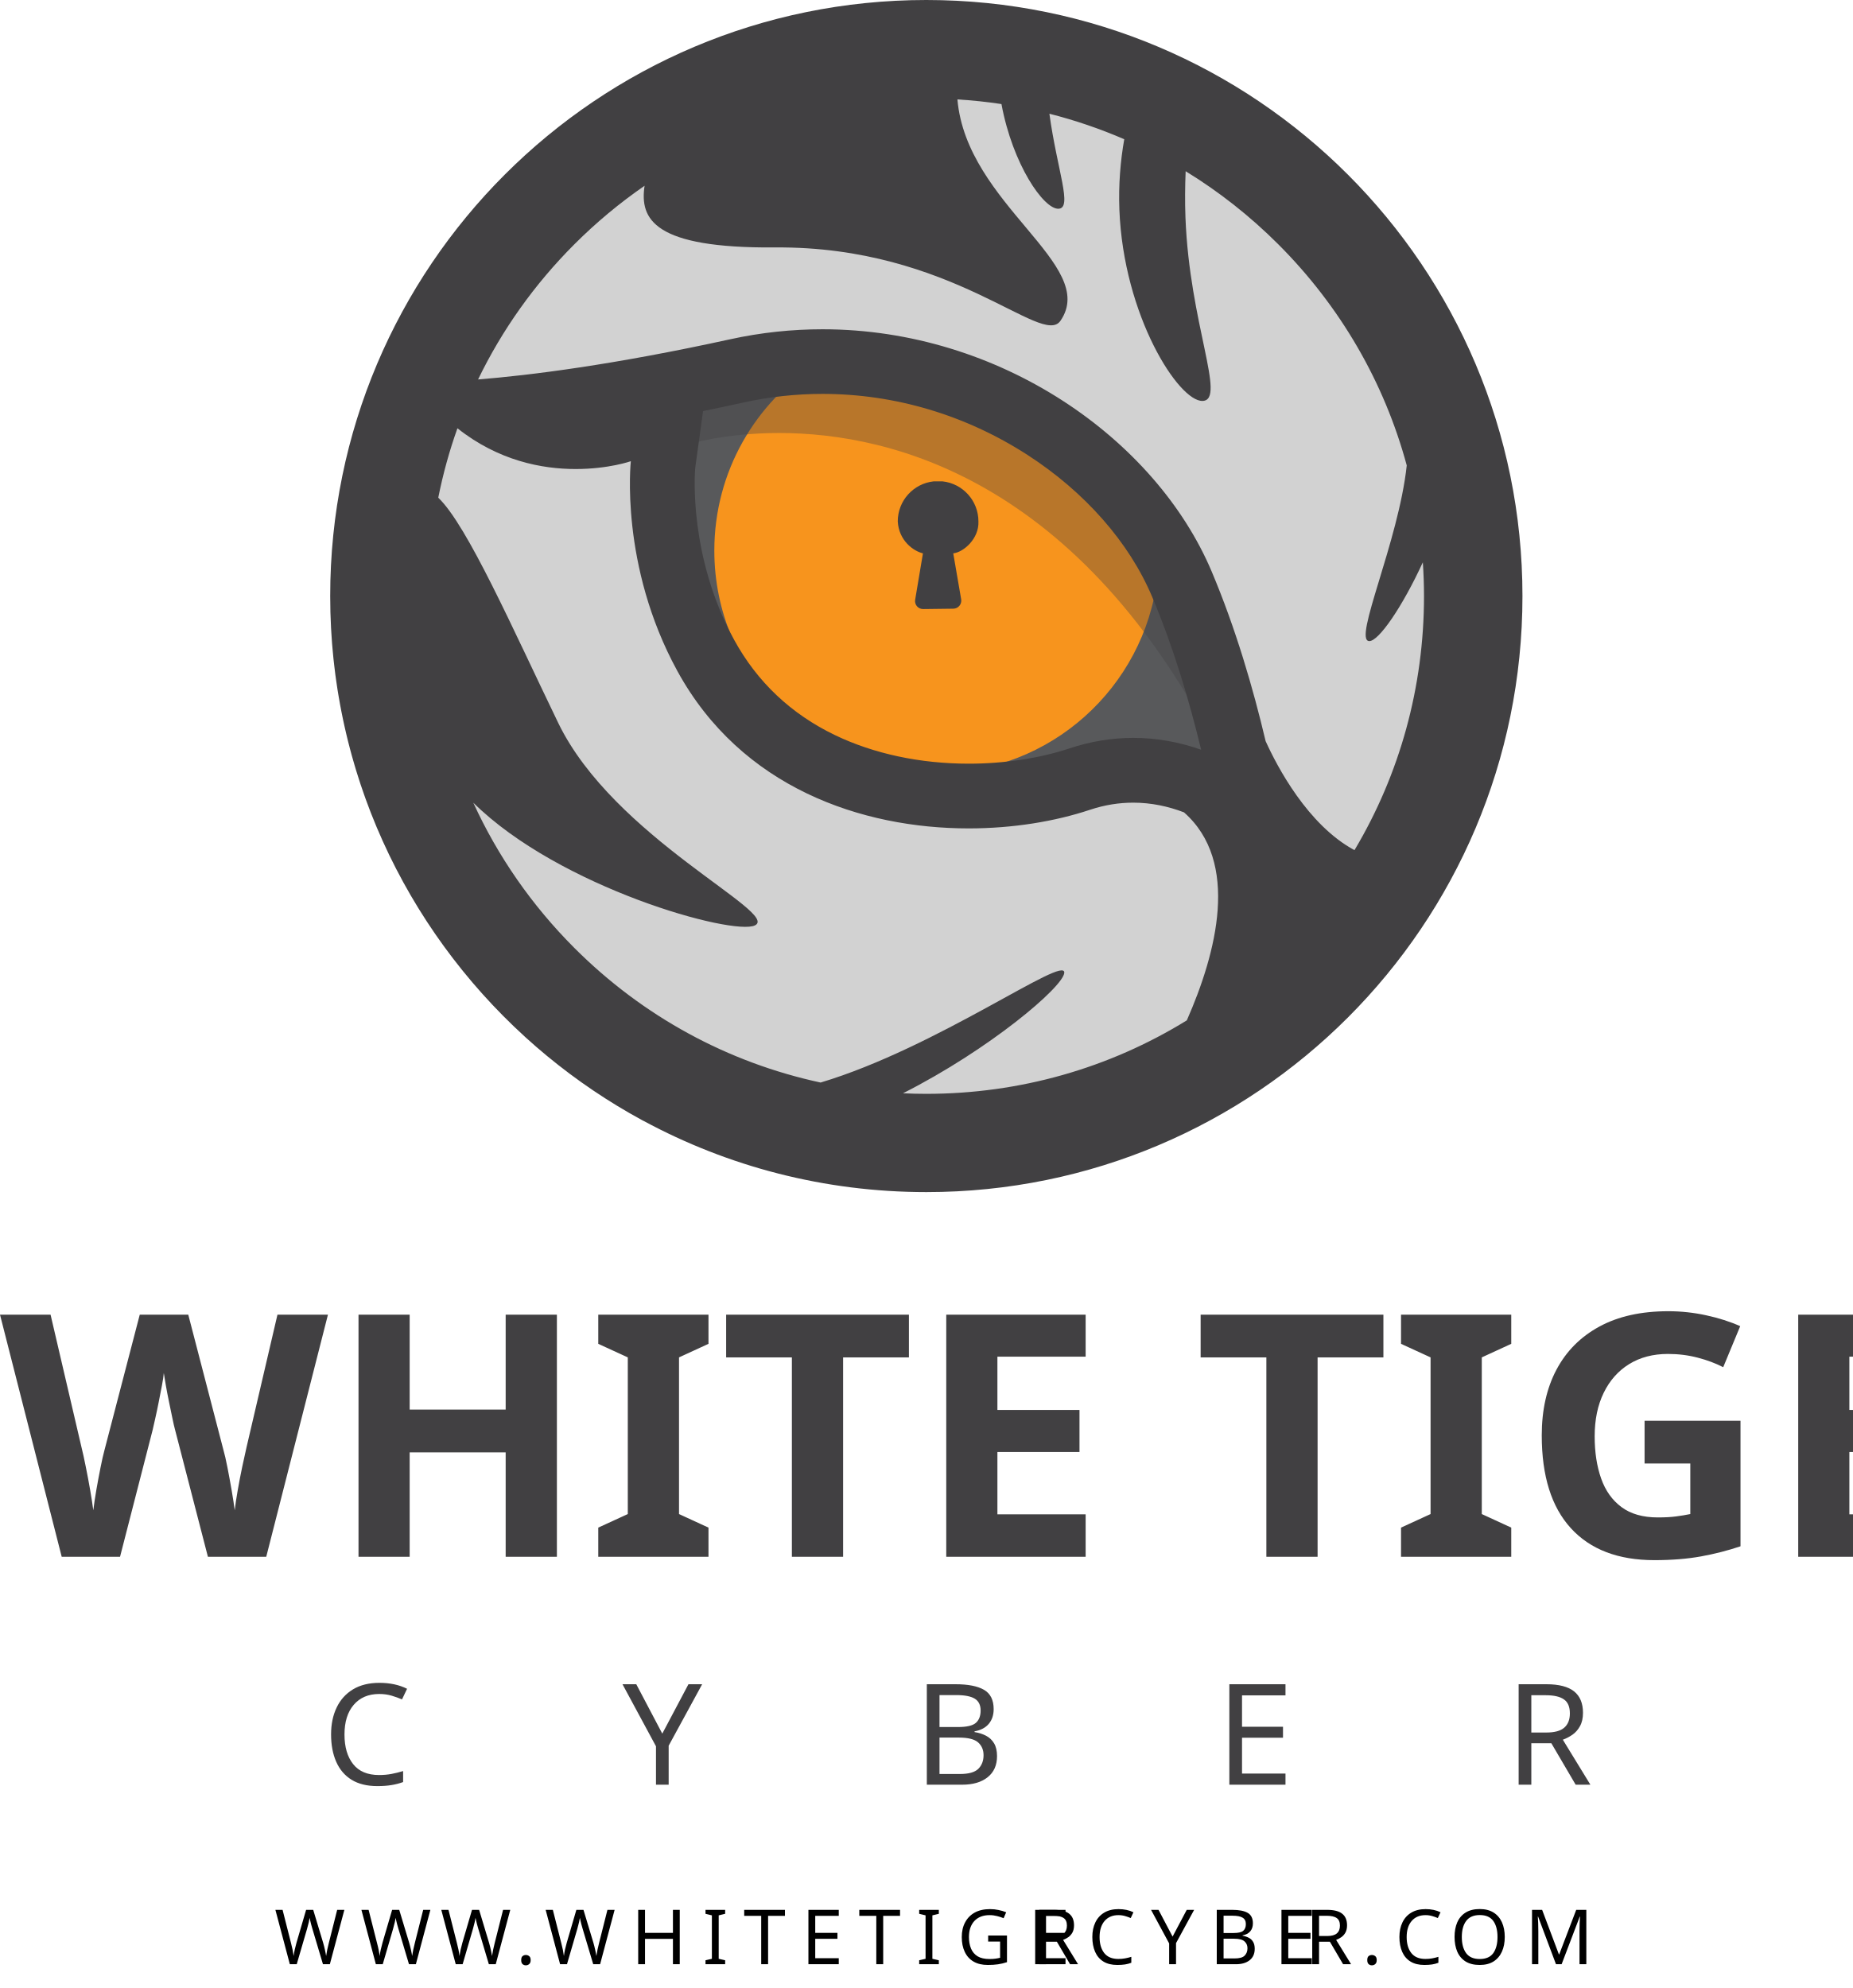
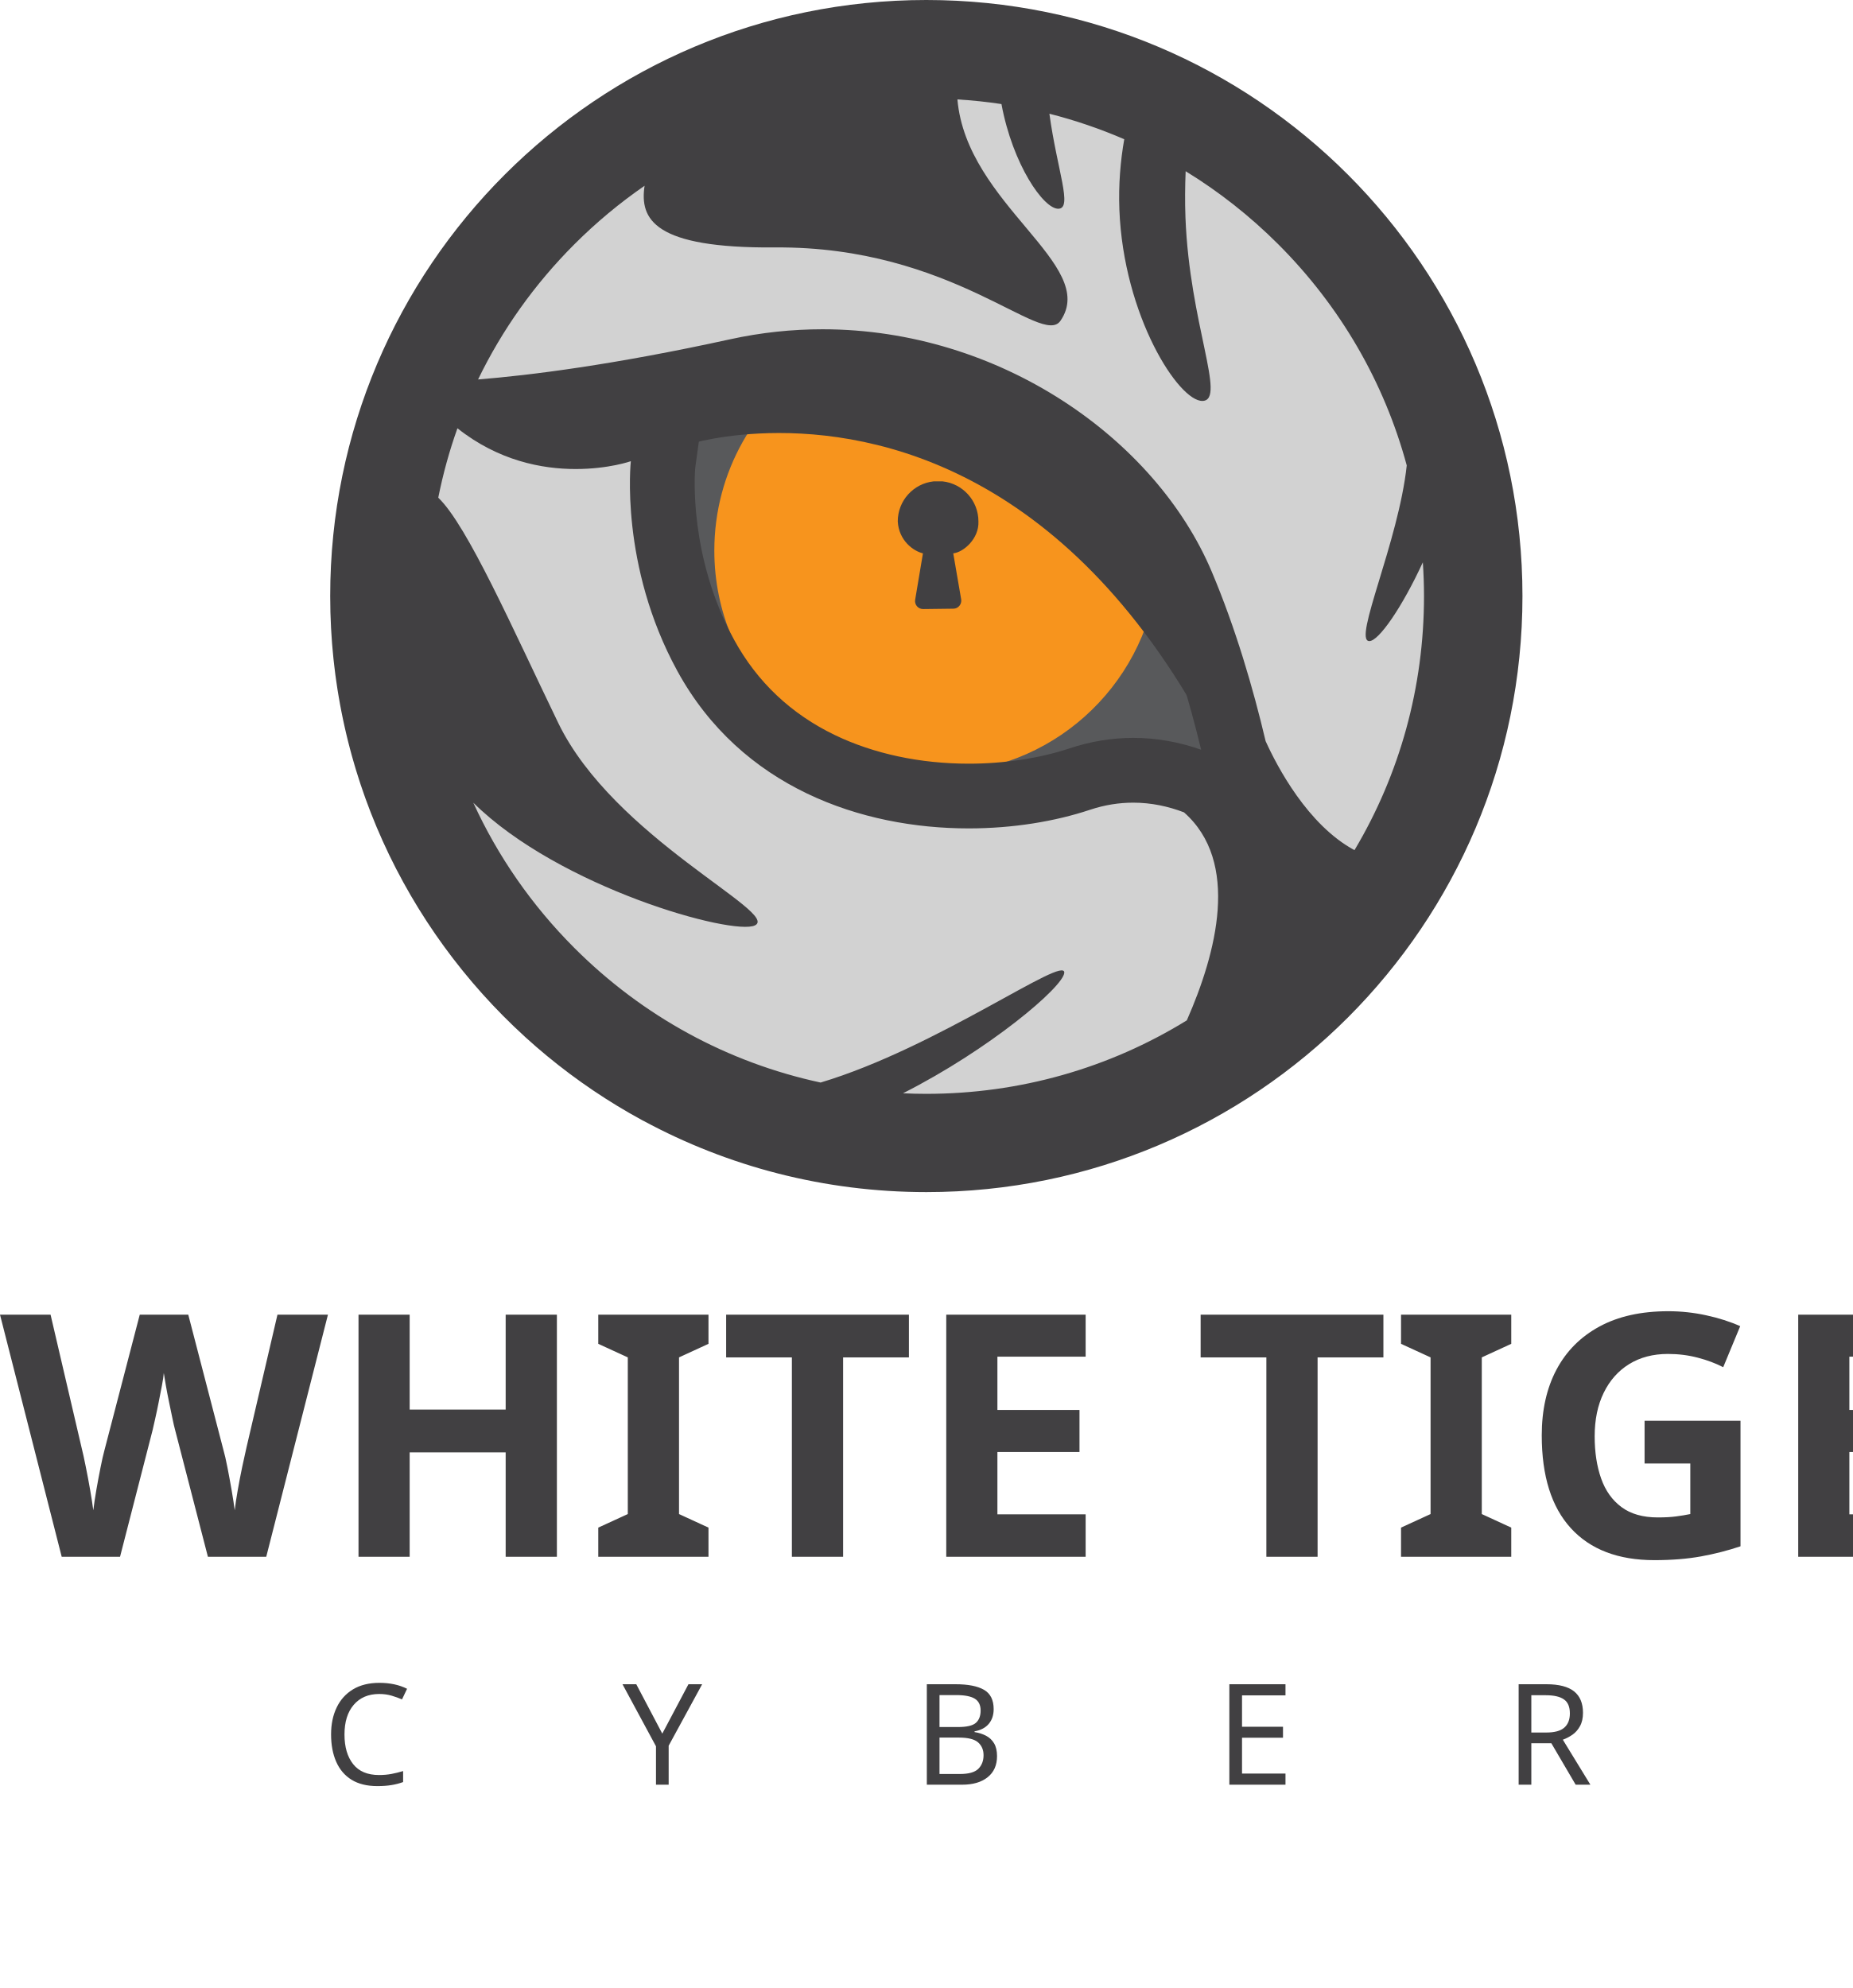
- <svg xmlns="http://www.w3.org/2000/svg" id="Layer_2" data-name="Layer 2" viewBox="0 0 395 423.9">
+ <svg xmlns="http://www.w3.org/2000/svg" id="Layer_2" version="1.1" viewBox="0 0 395 423.9">
  <defs>
    <style>
-       .cls-1 {
-         letter-spacing: .18em;
-       }
- 
-       .cls-2 {
-         fill: #58595b;
-       }
- 
-       .cls-2, .cls-3, .cls-4, .cls-5, .cls-6 {
-         stroke-width: 0px;
-       }
- 
-       .cls-7 {
-         opacity: .35;
-       }
- 
-       .cls-8 {
-         letter-spacing: .19em;
-       }
- 
-       .cls-3 {
-         fill: none;
-       }
- 
-       .cls-9 {
+       .st0 {
+         font-family: Calibri, Calibri;
        font-size: 30px;
        letter-spacing: 1.5em;
      }

-       .cls-9, .cls-10 {
-         font-family: Calibri, Calibri;
+       .st0, .st1 {
+         isolation: isolate;
      }

-       .cls-9, .cls-6, .cls-11 {
+       .st0, .st1, .st2 {
        fill: #414042;
      }

-       .cls-4 {
-         fill: #d2d2d2;
-       }
- 
-       .cls-12 {
-         letter-spacing: .2em;
-       }
- 
-       .cls-5 {
+       .st3 {
        fill: #f7941d;
      }

-       .cls-13 {
-         letter-spacing: .1em;
+       .st4 {
+         fill: none;
      }

-       .cls-14 {
-         clip-path: url(#clippath);
-       }
- 
-       .cls-10 {
-         font-size: 16.23px;
-       }
- 
-       .cls-15 {
-         letter-spacing: .2em;
-       }
- 
-       .cls-16 {
-         letter-spacing: .13em;
-       }
- 
-       .cls-17 {
-         letter-spacing: .2em;
-       }
- 
-       .cls-11 {
+       .st1 {
        font-family: Calibri-Bold, Calibri;
        font-size: 72.31px;
        font-weight: 700;
      }
+ 
+       .st5 {
+         fill: #58595b;
+       }
+ 
+       .st6 {
+         fill: #d2d2d2;
+       }
+ 
+       .st7 {
+         clip-path: url(#clippath);
+       }
    </style>
    <clipPath id="clippath">
-       <circle class="cls-3" cx="197.5" cy="127.1" r="127.1" />
+       <circle class="st4" cx="197.5" cy="127.1" r="127.1" />
    </clipPath>
  </defs>
-   <g id="Layer_1-2" data-name="Layer 1">
-     <g>
-       <text class="cls-11" transform="translate(0 331.95)">
-         <tspan x="0" y="0" textLength="393" lengthAdjust="spacingAndGlyphs">WHITE TIGER</tspan>
-       </text>
-       <text class="cls-9" transform="translate(68.76 380.55)">
-         <tspan x="0" y="0">CYBER</tspan>
-       </text>
-       <g>
-         <circle class="cls-4" cx="197.5" cy="126.73" r="118.67" />
-         <path class="cls-2" d="M143.64,84.33l6,53.16,34.37,29.18,61.55-1.84s23.58,5.44,23.18,4.24-26.38-61.5-26.38-61.5l-44.86-29.23-53.86,6Z" />
-         <path class="cls-5" d="M247.12,117.41c1.38,1.39-.12,3.89-.35,5.78-2.85,23.46-22.84,41.63-47.06,41.63-26.18,0-47.41-21.23-47.41-47.41,0-16.85,8.79-31.64,22.03-40.05,7.34-4.66,50.52,17.64,72.79,40.05Z" />
-         <g class="cls-7">
-           <path class="cls-6" d="M180.31,77.61c-8.54,0-17.86,1.75-28.01,5.76-5.45,2.15-7.46,2.96-5.46,11.36,0,0,7.56-2.4,19.28-2.4,24.14,0,65.96,10.18,95.83,72.5,0,0-21.43-87.22-81.64-87.22h0Z" />
-         </g>
-         <path class="cls-6" d="M200.93,102.64h-1.86c-4.31.46-7.66,4.11-7.66,8.54.22,4.09,3.34,6.34,5.37,6.81l-1.66,9.89c-.18,1.05.64,2.01,1.71,1.99l6.43-.08c1.05-.01,1.84-.96,1.67-2l-1.69-9.8c2.15-.22,5.53-3.1,5.37-6.81,0-4.43-3.36-8.08-7.66-8.54h0Z" />
-         <g class="cls-14">
-           <path class="cls-6" d="M254.91,13.68c.64-6.33.64-10.24-1.6-10.16-1.79.07-4.24,2.39-6.63,6.34-7.42-3.12-15.2-5.55-23.26-7.22.94-10.53,2.66-18.26-.03-18.16-2.63.1-7.2,6.81-9.44,16.57C208.56.36,203.07,0,197.5,0,127.31,0,70.4,56.9,70.4,127.1c0,37.22,16,70.69,41.49,93.94-1.15-.1-1.94.14-2.33.87-2.08,3.91.26,11.35,27.68,17.11,17.93,9.68,38.46,15.17,60.27,15.17,70.19,0,127.1-56.9,127.1-127.1,0-49.54-28.34-92.45-69.69-113.42ZM192.56,233.1c18.36-9.3,34.09-22.6,34.35-25.66.34-4.01-27.07,15.95-51.95,23.39-19.74-4.25-37.88-14.07-52.49-28.69-9.11-9.11-16.36-19.6-21.56-30.98,18.34,18.13,55.38,28.42,60.05,26.16,5.51-2.66-30.1-18.69-41.94-43.17-9.68-20.01-19.35-42.08-25.58-48.03,1.01-5.04,2.37-9.99,4.09-14.8,8.77,6.96,18.09,8.69,25.18,8.69s11.79-1.67,11.79-1.67c0,0-2.46,22.13,9.93,44.76,13.61,24.85,39.3,33.54,62.1,33.54,9.47,0,18.44-1.5,25.83-3.96,3.21-1.07,6.3-1.53,9.26-1.53,3.85,0,7.48.79,10.82,2.07,11.99,10.58,6.95,29.94.6,44.35-16.54,10.2-35.63,15.67-55.56,15.67-1.65,0-3.3-.04-4.94-.12ZM149.9,87.65c2.8-.57,5.7-1.18,8.69-1.84,5.51-1.21,11.16-1.82,16.77-1.82,15.42,0,30.53,4.5,43.72,13.02,12.24,7.91,21.68,18.65,26.57,30.25,4.56,10.81,7.95,22.27,10.44,32.6-4.76-1.67-9.6-2.52-14.45-2.52h0c-4.57,0-9.15.75-13.62,2.24-6.3,2.1-13.92,3.26-21.47,3.26-10.38,0-20.24-2.11-28.52-6.09-9.35-4.5-16.58-11.32-21.49-20.29-9.73-17.77-8.41-35.55-8.32-36.64l1.68-12.17ZM288.79,181.28c-9.98-5.37-16.51-17.86-18.95-23.25-2.67-11.3-6.38-24.03-11.48-36.12-11.95-28.33-45.17-51.7-82.99-51.7-6.47,0-13.07.68-19.72,2.14-24.92,5.46-42.7,7.68-53.72,8.56,5.11-10.56,12.01-20.3,20.55-28.84,4.65-4.65,9.65-8.8,14.95-12.46-1.07,7.12,1.94,13.36,27.81,13.15,37.91-.31,56.91,21.39,60.86,15.64,8.24-11.97-20.03-24.73-21.97-47.2,3.16.19,6.29.52,9.39.99,2.39,12.91,9.02,22.44,12.16,22.32,3.06-.12-.29-8.19-1.94-20.26,5.47,1.39,10.8,3.21,15.96,5.44-.82,4.64-1.24,9.69-1.04,14.99.86,22.63,12.67,41.01,17.76,40.81s-2.81-16.48-3.67-39.11c-.13-3.36-.09-6.67.04-9.87,7.09,4.34,13.71,9.55,19.74,15.57,13.29,13.29,22.62,29.49,27.4,47.16-1.75,16.28-11.5,37.33-8.01,37.46,2.02.08,7.1-7.35,11.44-16.8.16,2.39.25,4.79.25,7.21,0,19.38-5.16,37.96-14.83,54.18Z" />
-         </g>
-       </g>
-     </g>
-     <text class="cls-10" transform="translate(58.53 418.83)">
-       <tspan class="cls-17" x="0" y="0">WW</tspan>
-       <tspan class="cls-13" x="35.37" y="0">W</tspan>
-       <tspan class="cls-16" x="51.42" y="0">.</tspan>
-       <tspan class="cls-17" x="57.62" y="0">WHITETIGE</tspan>
-       <tspan class="cls-8" x="161.46" y="0">R</tspan>
-       <tspan class="cls-12" x="173.38" y="0">CYBE</tspan>
-       <tspan class="cls-15" x="219.67" y="0">R</tspan>
-       <tspan class="cls-1" x="231.81" y="0">.</tspan>
-       <tspan class="cls-8" x="238.85" y="0">C</tspan>
-       <tspan class="cls-12" x="250.61" y="0">OM</tspan>
-     </text>
+   <text class="st1" transform="translate(0 331.95)">
+     <tspan x="0" y="0">WHITE TIGER</tspan>
+   </text>
+   <text class="st0" transform="translate(68.76 380.55)">
+     <tspan x="0" y="0">CYBER</tspan>
+   </text>
+   <circle class="st6" cx="197.5" cy="126.73" r="118.67" />
+   <path class="st5" d="M143.64,84.33l6,53.16,34.37,29.18,61.55-1.84s23.58,5.44,23.18,4.24-26.38-61.5-26.38-61.5l-44.86-29.23-53.86,6h0Z" />
+   <path class="st3" d="M247.12,117.41c1.38,1.39-.12,3.89-.35,5.78-2.85,23.46-22.84,41.63-47.06,41.63-26.18,0-47.41-21.23-47.41-47.41,0-16.85,8.79-31.64,22.03-40.05,7.34-4.66,50.52,17.64,72.79,40.05Z" />
+   <path class="st2" d="M180.31,77.61c-8.54,0-17.86,1.75-28.01,5.76-5.45,2.15-7.46,2.96-5.46,11.36,0,0,7.56-2.4,19.28-2.4,24.14,0,65.96,10.18,95.83,72.5,0,0-21.43-87.22-81.64-87.22h0Z" />
+   <path class="st2" d="M200.93,102.64h-1.86c-4.31.46-7.66,4.11-7.66,8.54.22,4.09,3.34,6.34,5.37,6.81l-1.66,9.89c-.18,1.05.64,2.01,1.71,1.99l6.43-.08c1.05,0,1.84-.96,1.67-2l-1.69-9.8c2.15-.22,5.53-3.1,5.37-6.81,0-4.43-3.36-8.08-7.66-8.54h-.02Z" />
+   <g class="st7">
+     <path class="st2" d="M254.91,13.68c.64-6.33.64-10.24-1.6-10.16-1.79.07-4.24,2.39-6.63,6.34-7.42-3.12-15.2-5.55-23.26-7.22.94-10.53,2.66-18.26-.03-18.16-2.63.1-7.2,6.81-9.44,16.57-5.39-.69-10.88-1.05-16.45-1.05-70.19,0-127.1,56.9-127.1,127.1,0,37.22,16,70.69,41.49,93.94-1.15-.1-1.94.14-2.33.87-2.08,3.91.26,11.35,27.68,17.11,17.93,9.68,38.46,15.17,60.27,15.17,70.19,0,127.1-56.9,127.1-127.1,0-49.54-28.34-92.45-69.69-113.42h0ZM192.56,233.1c18.36-9.3,34.09-22.6,34.35-25.66.34-4.01-27.07,15.95-51.95,23.39-19.74-4.25-37.88-14.07-52.49-28.69-9.11-9.11-16.36-19.6-21.56-30.98,18.34,18.13,55.38,28.42,60.05,26.16,5.51-2.66-30.1-18.69-41.94-43.17-9.68-20.01-19.35-42.08-25.58-48.03,1.01-5.04,2.37-9.99,4.09-14.8,8.77,6.96,18.09,8.69,25.18,8.69s11.79-1.67,11.79-1.67c0,0-2.46,22.13,9.93,44.76,13.61,24.85,39.3,33.54,62.1,33.54,9.47,0,18.44-1.5,25.83-3.96,3.21-1.07,6.3-1.53,9.26-1.53,3.85,0,7.48.79,10.82,2.07,11.99,10.58,6.95,29.94.6,44.35-16.54,10.2-35.63,15.67-55.56,15.67-1.65,0-3.3-.04-4.94-.12l.02-.02ZM149.9,87.65c2.8-.57,5.7-1.18,8.69-1.84,5.51-1.21,11.16-1.82,16.77-1.82,15.42,0,30.53,4.5,43.72,13.02,12.24,7.91,21.68,18.65,26.57,30.25,4.56,10.81,7.95,22.27,10.44,32.6-4.76-1.67-9.6-2.52-14.45-2.52h0c-4.57,0-9.15.75-13.62,2.24-6.3,2.1-13.92,3.26-21.47,3.26-10.38,0-20.24-2.11-28.52-6.09-9.35-4.5-16.58-11.32-21.49-20.29-9.73-17.77-8.41-35.55-8.32-36.64l1.68-12.17h0ZM288.79,181.28c-9.98-5.37-16.51-17.86-18.95-23.25-2.67-11.3-6.38-24.03-11.48-36.12-11.95-28.33-45.17-51.7-82.99-51.7-6.47,0-13.07.68-19.72,2.14-24.92,5.46-42.7,7.68-53.72,8.56,5.11-10.56,12.01-20.3,20.55-28.84,4.65-4.65,9.65-8.8,14.95-12.46-1.07,7.12,1.94,13.36,27.81,13.15,37.91-.31,56.91,21.39,60.86,15.64,8.24-11.97-20.03-24.73-21.97-47.2,3.16.19,6.29.52,9.39.99,2.39,12.91,9.02,22.44,12.16,22.32,3.06-.12-.29-8.19-1.94-20.26,5.47,1.39,10.8,3.21,15.96,5.44-.82,4.64-1.24,9.69-1.04,14.99.86,22.63,12.67,41.01,17.76,40.81,5.09-.2-2.81-16.48-3.67-39.11-.13-3.36-.09-6.67.04-9.87,7.09,4.34,13.71,9.55,19.74,15.57,13.29,13.29,22.62,29.49,27.4,47.16-1.75,16.28-11.5,37.33-8.01,37.46,2.02.08,7.1-7.35,11.44-16.8.16,2.39.25,4.79.25,7.21,0,19.38-5.16,37.96-14.83,54.18h.01Z" />
  </g>
</svg>
